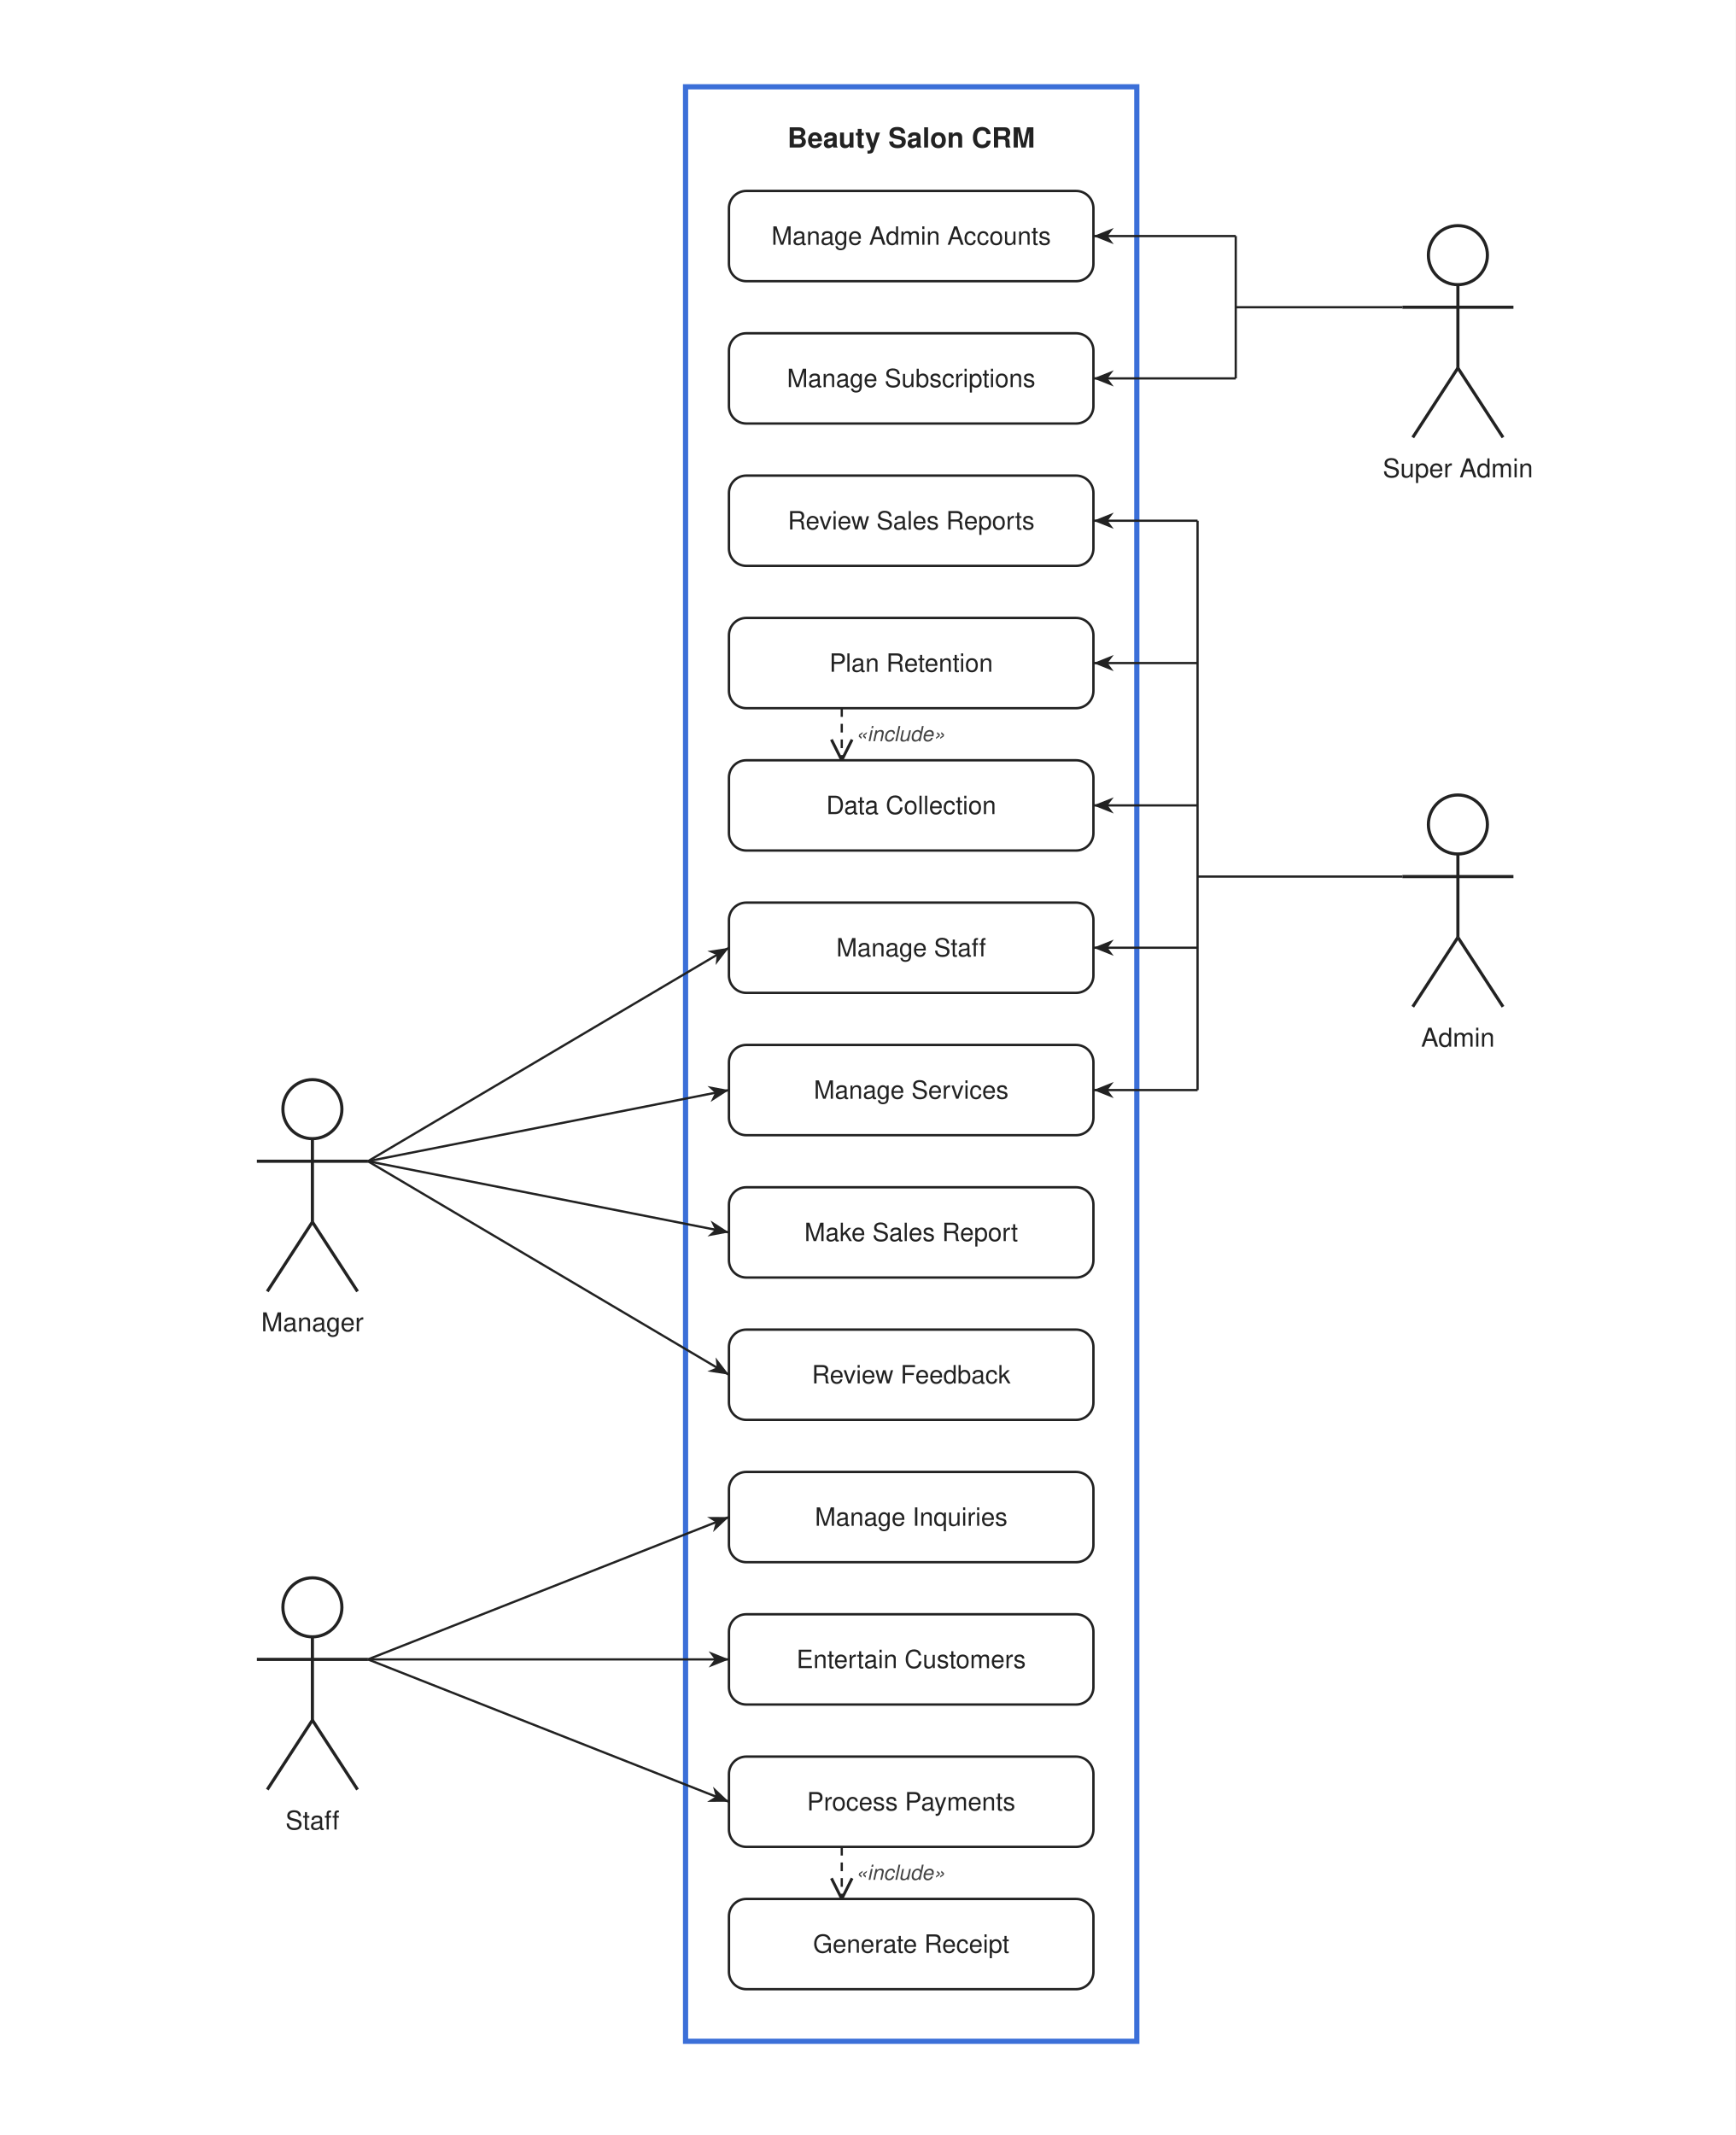
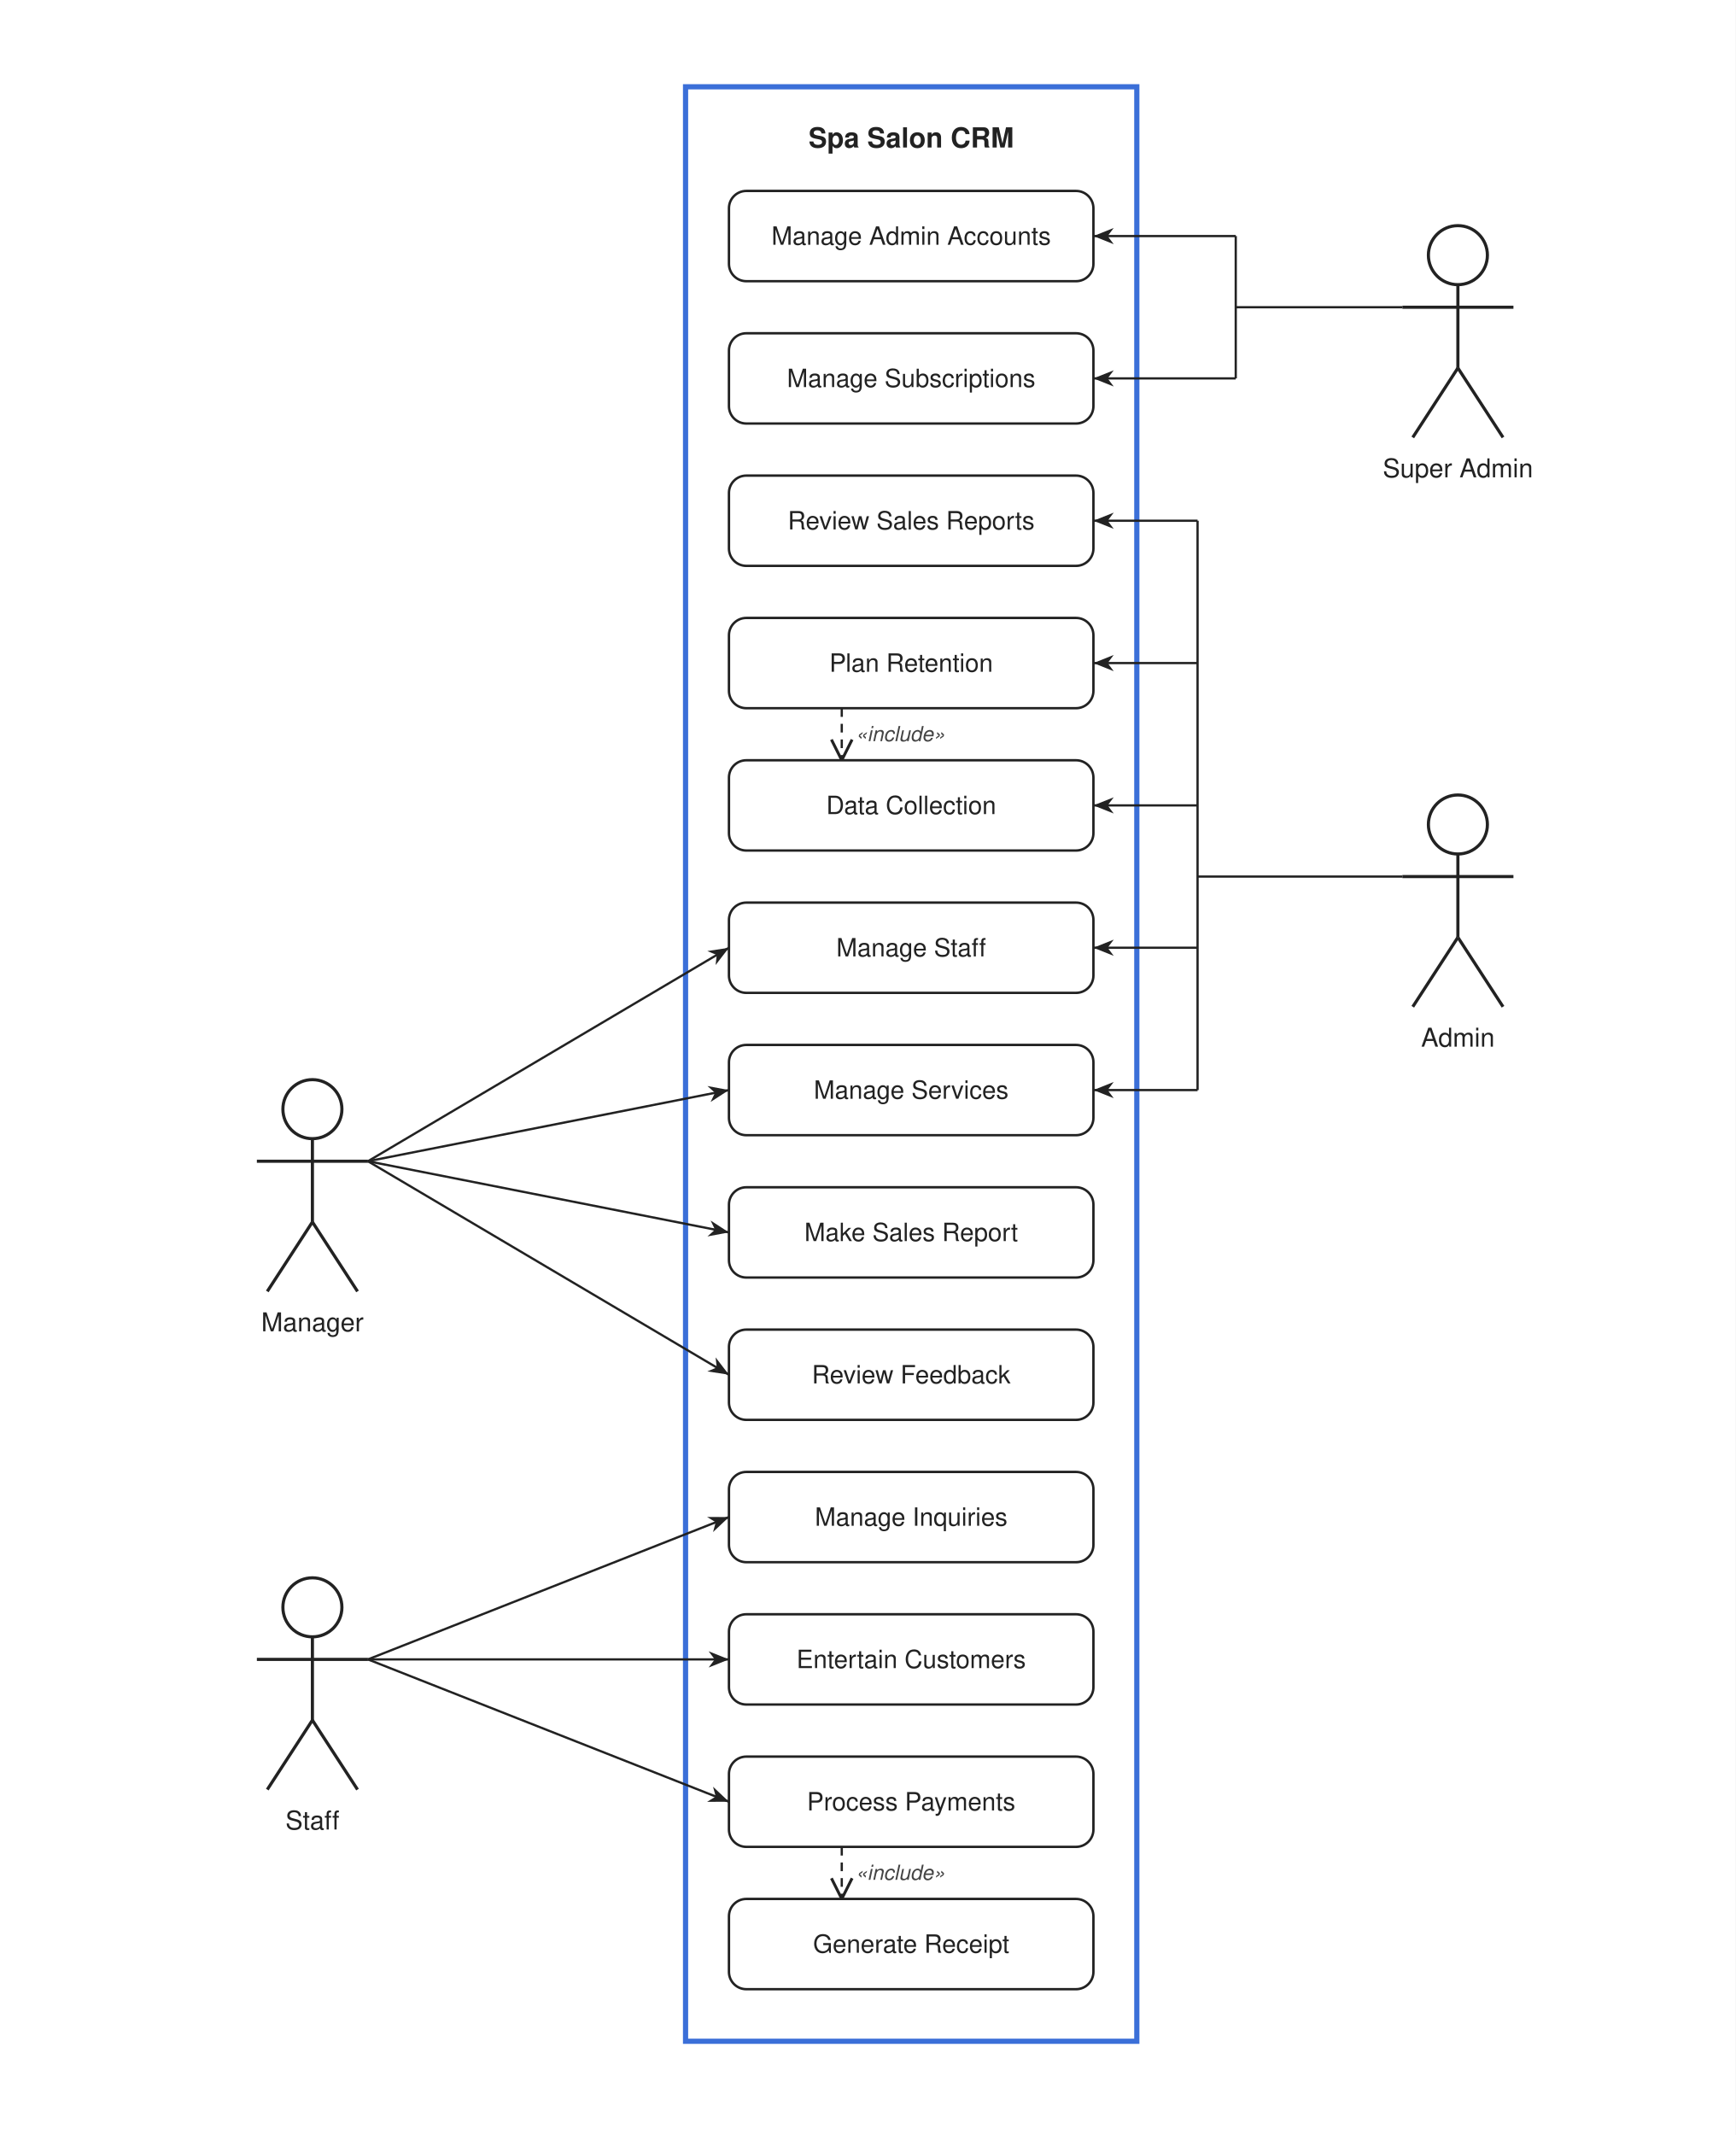
<svg xmlns="http://www.w3.org/2000/svg" viewBox="0 0 1000 1230" width="1000" height="1230" font-family="Helvetica, Arial, sans-serif">
  <defs>
    <marker id="a" viewBox="0 0 10 10" refX="10" refY="5" markerWidth="9" markerHeight="9" orient="auto">
      <path d="M0,1 L10,5 L0,9 L3,5 z" fill="#222" />
    </marker>
    <marker id="o" viewBox="0 0 12 12" refX="11" refY="6" markerWidth="11" markerHeight="11" orient="auto">
      <path d="M1,1 L11,6 L1,11" fill="none" stroke="#222" stroke-width="1.4" />
    </marker>
  </defs>
  <rect width="1000" height="1230" fill="#fff" />
  <rect x="395" y="50" width="260" height="1126" fill="#fff" stroke="#3b6fd8" stroke-width="3" />
-   <text x="525" y="85" text-anchor="middle" font-size="16" font-weight="700" fill="#222">Beauty Salon CRM</text>
+   <text x="525" y="85" text-anchor="middle" font-size="16" font-weight="700" fill="#222">Spa Salon CRM</text>
  <line x1="212" y1="669.0" x2="420" y2="546.0" stroke="#222" stroke-width="1.3" marker-end="url(#a)" />
  <line x1="212" y1="669.0" x2="420" y2="628.0" stroke="#222" stroke-width="1.3" marker-end="url(#a)" />
  <line x1="212" y1="669.0" x2="420" y2="710.0" stroke="#222" stroke-width="1.3" marker-end="url(#a)" />
  <line x1="212" y1="669.0" x2="420" y2="792.0" stroke="#222" stroke-width="1.3" marker-end="url(#a)" />
  <g stroke="#222" stroke-width="1.8" fill="none">
    <circle cx="180" cy="639.0" r="17" fill="#fff" />
    <line x1="180" y1="656.0" x2="180" y2="704.0" />
    <line x1="148" y1="669.0" x2="212" y2="669.0" />
    <line x1="180" y1="704.0" x2="154" y2="744.0" />
    <line x1="180" y1="704.0" x2="206" y2="744.0" />
  </g>
  <text x="180" y="767.0" text-anchor="middle" font-size="15" fill="#222">Manager</text>
  <line x1="212" y1="956.0" x2="420" y2="874.0" stroke="#222" stroke-width="1.3" marker-end="url(#a)" />
  <line x1="212" y1="956.0" x2="420" y2="956.0" stroke="#222" stroke-width="1.3" marker-end="url(#a)" />
  <line x1="212" y1="956.0" x2="420" y2="1038.0" stroke="#222" stroke-width="1.3" marker-end="url(#a)" />
  <g stroke="#222" stroke-width="1.8" fill="none">
    <circle cx="180" cy="926.0" r="17" fill="#fff" />
    <line x1="180" y1="943.0" x2="180" y2="991.0" />
    <line x1="148" y1="956.0" x2="212" y2="956.0" />
    <line x1="180" y1="991.0" x2="154" y2="1031.0" />
    <line x1="180" y1="991.0" x2="206" y2="1031.0" />
  </g>
  <text x="180" y="1054.0" text-anchor="middle" font-size="15" fill="#222">Staff</text>
  <polyline points="808,177.0 712,177.0" fill="none" stroke="#222" stroke-width="1.3" />
  <line x1="712" y1="136.0" x2="712" y2="218.0" stroke="#222" stroke-width="1.3" />
  <line x1="712" y1="136.0" x2="630" y2="136.0" stroke="#222" stroke-width="1.3" marker-end="url(#a)" />
  <line x1="712" y1="218.0" x2="630" y2="218.0" stroke="#222" stroke-width="1.3" marker-end="url(#a)" />
  <g stroke="#222" stroke-width="1.8" fill="none">
    <circle cx="840" cy="147.0" r="17" fill="#fff" />
    <line x1="840" y1="164.0" x2="840" y2="212.0" />
    <line x1="808" y1="177.0" x2="872" y2="177.0" />
    <line x1="840" y1="212.0" x2="814" y2="252.0" />
    <line x1="840" y1="212.0" x2="866" y2="252.0" />
  </g>
  <text x="840" y="275.0" text-anchor="middle" font-size="15" fill="#222">Super Admin</text>
  <polyline points="808,505.0 690,505.0" fill="none" stroke="#222" stroke-width="1.3" />
  <line x1="690" y1="300.0" x2="690" y2="628.0" stroke="#222" stroke-width="1.3" />
  <line x1="690" y1="300.0" x2="630" y2="300.0" stroke="#222" stroke-width="1.3" marker-end="url(#a)" />
  <line x1="690" y1="382.0" x2="630" y2="382.0" stroke="#222" stroke-width="1.3" marker-end="url(#a)" />
  <line x1="690" y1="464.0" x2="630" y2="464.0" stroke="#222" stroke-width="1.3" marker-end="url(#a)" />
  <line x1="690" y1="546.0" x2="630" y2="546.0" stroke="#222" stroke-width="1.3" marker-end="url(#a)" />
  <line x1="690" y1="628.0" x2="630" y2="628.0" stroke="#222" stroke-width="1.3" marker-end="url(#a)" />
  <g stroke="#222" stroke-width="1.8" fill="none">
    <circle cx="840" cy="475.0" r="17" fill="#fff" />
    <line x1="840" y1="492.0" x2="840" y2="540.0" />
    <line x1="808" y1="505.0" x2="872" y2="505.0" />
    <line x1="840" y1="540.0" x2="814" y2="580.0" />
    <line x1="840" y1="540.0" x2="866" y2="580.0" />
  </g>
  <text x="840" y="603.0" text-anchor="middle" font-size="15" fill="#222">Admin</text>
  <line x1="485.0" y1="408" x2="485.0" y2="438" stroke="#222" stroke-width="1.3" stroke-dasharray="5 4" marker-end="url(#o)" />
  <text x="493.0" y="427" font-size="12" font-style="italic" fill="#444">«include»</text>
  <line x1="485.0" y1="1064" x2="485.0" y2="1094" stroke="#222" stroke-width="1.3" stroke-dasharray="5 4" marker-end="url(#o)" />
  <text x="493.0" y="1083" font-size="12" font-style="italic" fill="#444">«include»</text>
  <rect x="420" y="110" width="210" height="52" rx="10" fill="#fff" stroke="#222" stroke-width="1.4" />
  <text x="525.0" y="141.0" text-anchor="middle" font-size="14.5" fill="#222">Manage Admin Accounts</text>
  <rect x="420" y="192" width="210" height="52" rx="10" fill="#fff" stroke="#222" stroke-width="1.4" />
  <text x="525.0" y="223.0" text-anchor="middle" font-size="14.5" fill="#222">Manage Subscriptions</text>
  <rect x="420" y="274" width="210" height="52" rx="10" fill="#fff" stroke="#222" stroke-width="1.4" />
  <text x="525.0" y="305.0" text-anchor="middle" font-size="14.5" fill="#222">Review Sales Reports</text>
  <rect x="420" y="356" width="210" height="52" rx="10" fill="#fff" stroke="#222" stroke-width="1.4" />
  <text x="525.0" y="387.0" text-anchor="middle" font-size="14.5" fill="#222">Plan Retention</text>
  <rect x="420" y="438" width="210" height="52" rx="10" fill="#fff" stroke="#222" stroke-width="1.4" />
  <text x="525.0" y="469.0" text-anchor="middle" font-size="14.5" fill="#222">Data Collection</text>
  <rect x="420" y="520" width="210" height="52" rx="10" fill="#fff" stroke="#222" stroke-width="1.4" />
  <text x="525.0" y="551.0" text-anchor="middle" font-size="14.5" fill="#222">Manage Staff</text>
  <rect x="420" y="602" width="210" height="52" rx="10" fill="#fff" stroke="#222" stroke-width="1.4" />
  <text x="525.0" y="633.0" text-anchor="middle" font-size="14.5" fill="#222">Manage Services</text>
  <rect x="420" y="684" width="210" height="52" rx="10" fill="#fff" stroke="#222" stroke-width="1.4" />
  <text x="525.0" y="715.0" text-anchor="middle" font-size="14.5" fill="#222">Make Sales Report</text>
  <rect x="420" y="766" width="210" height="52" rx="10" fill="#fff" stroke="#222" stroke-width="1.4" />
  <text x="525.0" y="797.0" text-anchor="middle" font-size="14.5" fill="#222">Review Feedback</text>
  <rect x="420" y="848" width="210" height="52" rx="10" fill="#fff" stroke="#222" stroke-width="1.4" />
  <text x="525.0" y="879.0" text-anchor="middle" font-size="14.5" fill="#222">Manage Inquiries</text>
  <rect x="420" y="930" width="210" height="52" rx="10" fill="#fff" stroke="#222" stroke-width="1.4" />
  <text x="525.0" y="961.0" text-anchor="middle" font-size="14.5" fill="#222">Entertain Customers</text>
  <rect x="420" y="1012" width="210" height="52" rx="10" fill="#fff" stroke="#222" stroke-width="1.4" />
  <text x="525.0" y="1043.0" text-anchor="middle" font-size="14.5" fill="#222">Process Payments</text>
  <rect x="420" y="1094" width="210" height="52" rx="10" fill="#fff" stroke="#222" stroke-width="1.4" />
  <text x="525.0" y="1125.0" text-anchor="middle" font-size="14.5" fill="#222">Generate Receipt</text>
</svg>
